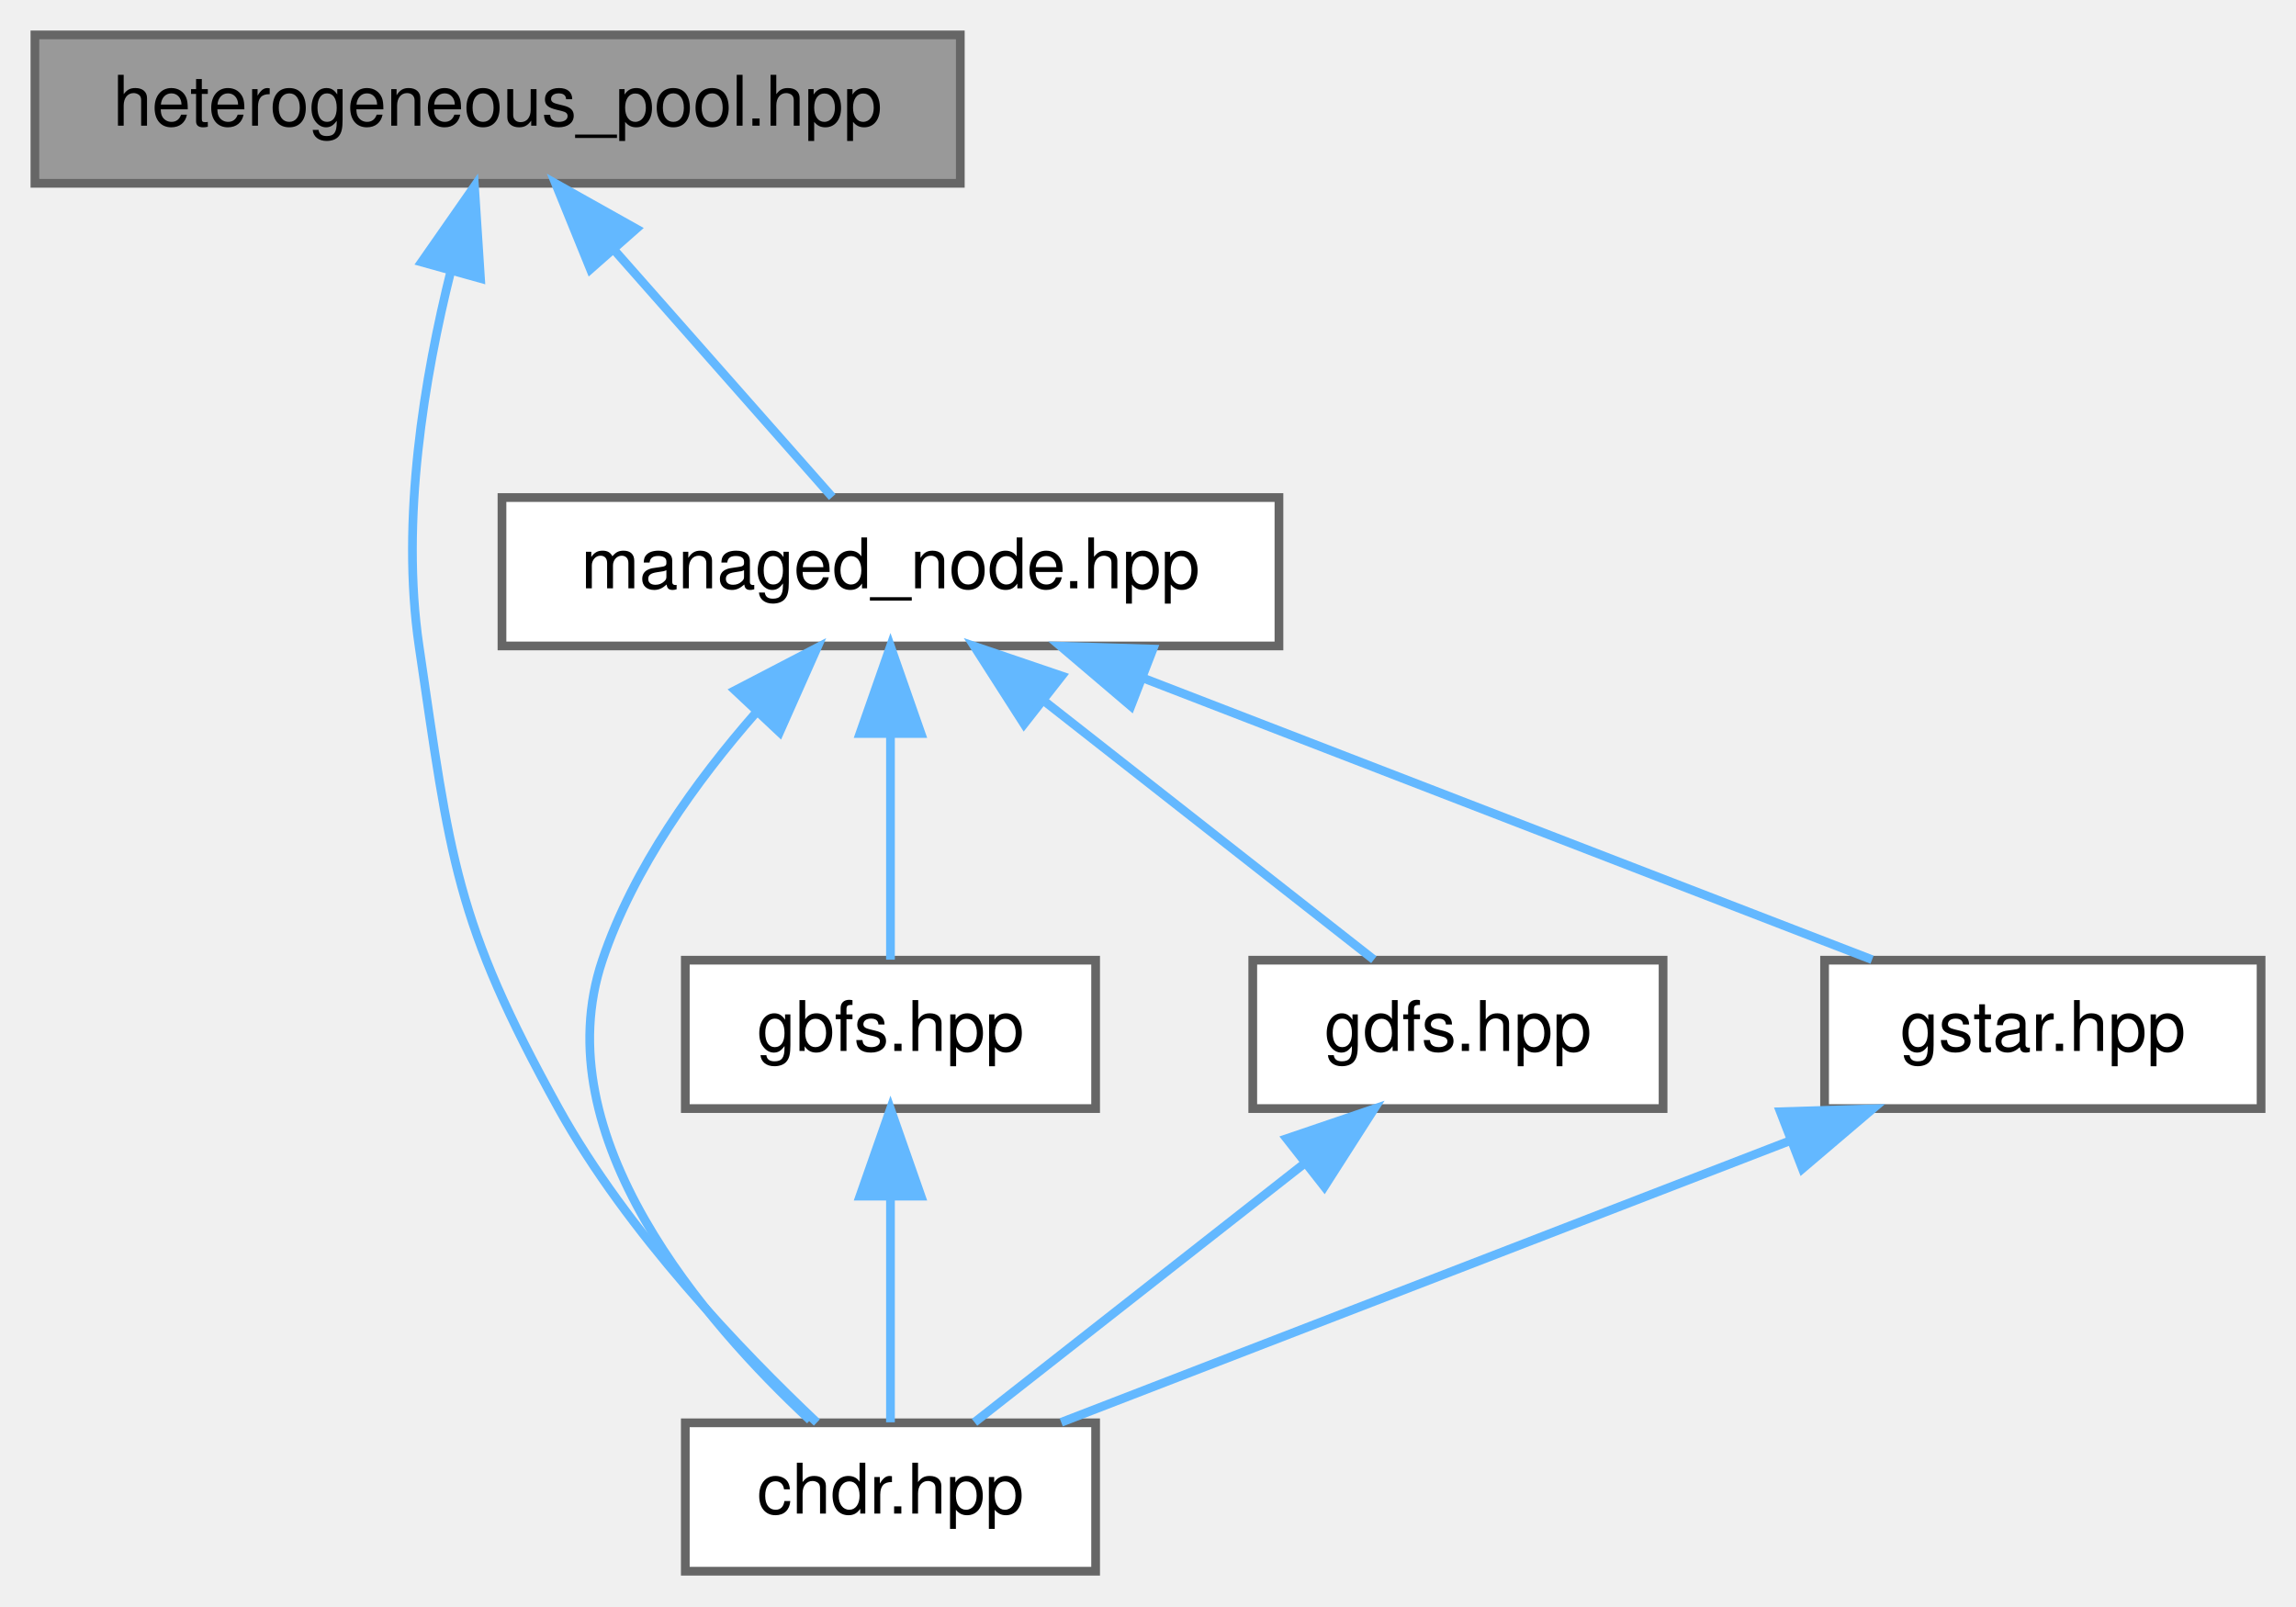
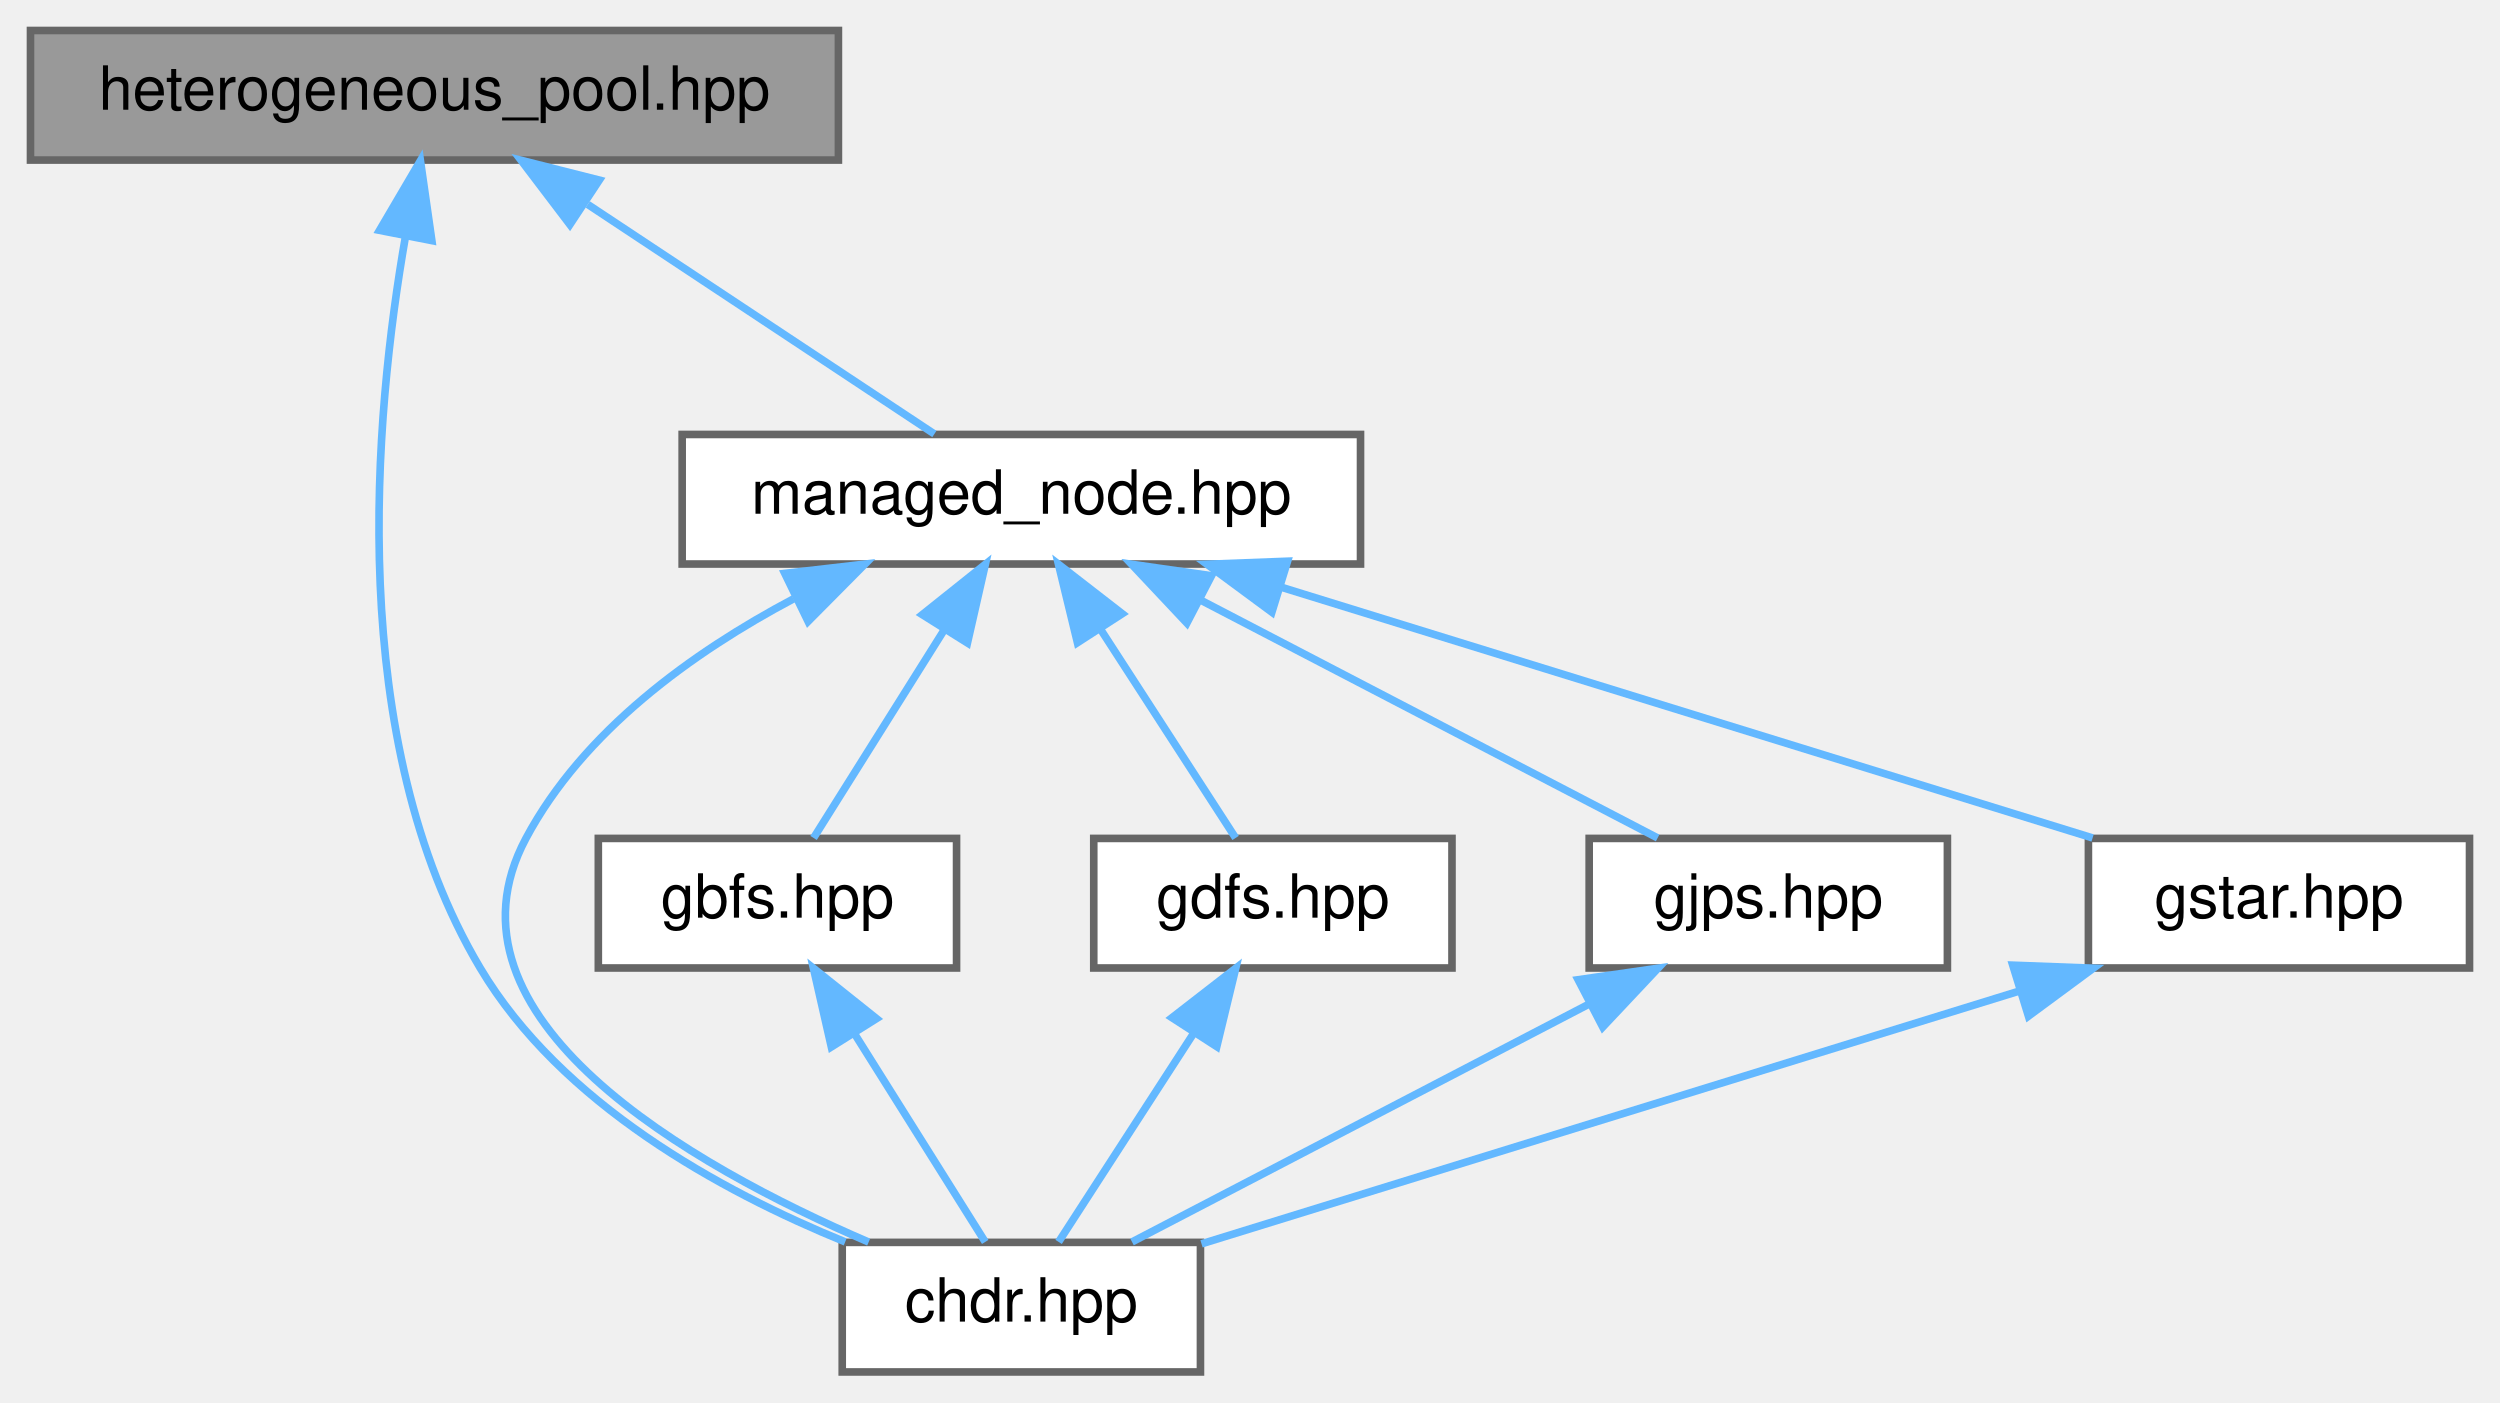
- <svg xmlns="http://www.w3.org/2000/svg" xmlns:xlink="http://www.w3.org/1999/xlink" width="263pt" height="184pt" viewBox="0.00 0.00 263.00 184.00">
+ <svg xmlns="http://www.w3.org/2000/svg" xmlns:xlink="http://www.w3.org/1999/xlink" width="328pt" height="184pt" viewBox="0.00 0.00 328.00 184.00">
  <g id="graph0" class="graph" transform="scale(1 1) rotate(0) translate(4 180)">
    <g id="Node000001" class="node">
      <g id="a_Node000001">
        <a xlink:title=" ">
          <polygon fill="#999999" stroke="#666666" points="106,-176 0,-176 0,-159 106,-159 106,-176" />
          <text text-anchor="middle" x="53" y="-165.6" font-family="Helvetica,sans-Serif" font-size="8.00">heterogeneous_pool.hpp</text>
        </a>
      </g>
    </g>
    <g id="Node000002" class="node">
      <g id="a_Node000002">
        <a xlink:href="../../d9/d96/chdr_8hpp.html" target="_top" xlink:title=" ">
-           <polygon fill="white" stroke="#666666" points="121.5,-17 74.5,-17 74.5,0 121.5,0 121.5,-17" />
-           <text text-anchor="middle" x="98" y="-6.6" font-family="Helvetica,sans-Serif" font-size="8.00">chdr.hpp</text>
+           <polygon fill="white" stroke="#666666" points="153.5,-17 106.5,-17 106.5,0 153.5,0 153.5,-17" />
+           <text text-anchor="middle" x="130" y="-6.6" font-family="Helvetica,sans-Serif" font-size="8.00">chdr.hpp</text>
        </a>
      </g>
    </g>
    <g id="edge1_Node000001_Node000002" class="edge">
      <g id="a_edge1_Node000001_Node000002">
        <a xlink:title=" ">
-           <path fill="none" stroke="#63b8ff" d="M47.65,-148.98C44.63,-136.9 41.86,-120.48 44,-106 47.59,-81.66 48.08,-74.53 60,-53 67.87,-38.79 81,-25.14 89.57,-17.04" />
-           <polygon fill="#63b8ff" stroke="#63b8ff" points="44.29,-149.98 50.35,-158.67 51.04,-148.1 44.29,-149.98" />
+           <path fill="none" stroke="#63b8ff" d="M49.2,-148.99C45.07,-125.38 41.22,-82.87 59,-53 69.57,-35.24 90.49,-23.75 106.89,-17.06" />
+           <polygon fill="#63b8ff" stroke="#63b8ff" points="45.79,-149.78 51.16,-158.92 52.66,-148.43 45.79,-149.78" />
        </a>
      </g>
    </g>
    <g id="Node000003" class="node">
      <g id="a_Node000003">
        <a xlink:href="../../da/deb/managed__node_8hpp.html" target="_top" xlink:title=" ">
-           <polygon fill="white" stroke="#666666" points="142.5,-123 53.5,-123 53.5,-106 142.5,-106 142.5,-123" />
-           <text text-anchor="middle" x="98" y="-112.6" font-family="Helvetica,sans-Serif" font-size="8.00">managed_node.hpp</text>
+           <polygon fill="white" stroke="#666666" points="174.5,-123 85.5,-123 85.5,-106 174.5,-106 174.5,-123" />
+           <text text-anchor="middle" x="130" y="-112.6" font-family="Helvetica,sans-Serif" font-size="8.00">managed_node.hpp</text>
        </a>
      </g>
    </g>
    <g id="edge2_Node000001_Node000003" class="edge">
      <g id="a_edge2_Node000001_Node000003">
        <a xlink:title=" ">
-           <path fill="none" stroke="#63b8ff" d="M66.48,-151.22C74.68,-141.92 84.81,-130.45 91.33,-123.06" />
-           <polygon fill="#63b8ff" stroke="#63b8ff" points="63.63,-149.16 59.64,-158.97 68.88,-153.79 63.63,-149.16" />
+           <path fill="none" stroke="#63b8ff" d="M73.11,-153.18C87.6,-143.58 106.63,-130.98 118.59,-123.06" />
+           <polygon fill="#63b8ff" stroke="#63b8ff" points="70.77,-150.53 64.36,-158.97 74.63,-156.37 70.77,-150.53" />
        </a>
      </g>
    </g>
    <g id="edge3_Node000003_Node000002" class="edge">
      <g id="a_edge3_Node000003_Node000002">
        <a xlink:title=" ">
-           <path fill="none" stroke="#63b8ff" d="M82.59,-98.35C75.79,-90.59 68.55,-80.56 65,-70 58.21,-49.81 76.82,-28.45 88.79,-17.31" />
-           <polygon fill="#63b8ff" stroke="#63b8ff" points="80.2,-100.91 89.6,-105.8 85.3,-96.12 80.2,-100.91" />
+           <path fill="none" stroke="#63b8ff" d="M100.1,-101.43C86.82,-94.39 72.51,-84.07 65,-70 52.44,-46.47 86.54,-27.12 109.97,-17.04" />
+           <polygon fill="#63b8ff" stroke="#63b8ff" points="98.96,-104.77 109.48,-105.99 102.02,-98.47 98.96,-104.77" />
        </a>
      </g>
    </g>
    <g id="Node000004" class="node">
      <g id="a_Node000004">
        <a xlink:href="../../de/d94/gbfs_8hpp.html" target="_top" xlink:title=" ">
          <polygon fill="white" stroke="#666666" points="121.5,-70 74.5,-70 74.5,-53 121.5,-53 121.5,-70" />
          <text text-anchor="middle" x="98" y="-59.6" font-family="Helvetica,sans-Serif" font-size="8.00">gbfs.hpp</text>
        </a>
      </g>
    </g>
    <g id="edge4_Node000003_Node000004" class="edge">
      <g id="a_edge4_Node000003_Node000004">
        <a xlink:title=" ">
-           <path fill="none" stroke="#63b8ff" d="M98,-95.91C98,-87.08 98,-76.85 98,-70.06" />
-           <polygon fill="#63b8ff" stroke="#63b8ff" points="94.5,-95.97 98,-105.97 101.5,-95.97 94.5,-95.97" />
+           <path fill="none" stroke="#63b8ff" d="M119.88,-97.36C114.14,-88.23 107.24,-77.22 102.74,-70.06" />
+           <polygon fill="#63b8ff" stroke="#63b8ff" points="117,-99.36 125.28,-105.97 122.93,-95.64 117,-99.36" />
        </a>
      </g>
    </g>
    <g id="Node000005" class="node">
      <g id="a_Node000005">
        <a xlink:href="../../d4/df2/gdfs_8hpp.html" target="_top" xlink:title=" ">
          <polygon fill="white" stroke="#666666" points="186.5,-70 139.5,-70 139.5,-53 186.5,-53 186.5,-70" />
          <text text-anchor="middle" x="163" y="-59.6" font-family="Helvetica,sans-Serif" font-size="8.00">gdfs.hpp</text>
        </a>
      </g>
    </g>
    <g id="edge6_Node000003_Node000005" class="edge">
      <g id="a_edge6_Node000003_Node000005">
        <a xlink:title=" ">
-           <path fill="none" stroke="#63b8ff" d="M115.68,-99.63C127.82,-90.11 143.47,-77.83 153.37,-70.06" />
-           <polygon fill="#63b8ff" stroke="#63b8ff" points="113.3,-97.05 107.59,-105.97 117.62,-102.56 113.3,-97.05" />
+           <path fill="none" stroke="#63b8ff" d="M140.44,-97.36C146.35,-88.23 153.47,-77.22 158.11,-70.06" />
+           <polygon fill="#63b8ff" stroke="#63b8ff" points="137.36,-95.68 134.87,-105.97 143.24,-99.48 137.36,-95.68" />
        </a>
      </g>
    </g>
    <g id="Node000006" class="node">
      <g id="a_Node000006">
-         <a xlink:href="../../d1/def/gstar_8hpp.html" target="_top" xlink:title=" ">
-           <polygon fill="white" stroke="#666666" points="255,-70 205,-70 205,-53 255,-53 255,-70" />
-           <text text-anchor="middle" x="230" y="-59.6" font-family="Helvetica,sans-Serif" font-size="8.00">gstar.hpp</text>
+         <a xlink:href="../../d3/d3e/gjps_8hpp.html" target="_top" xlink:title=" ">
+           <polygon fill="white" stroke="#666666" points="251.5,-70 204.5,-70 204.5,-53 251.5,-53 251.5,-70" />
+           <text text-anchor="middle" x="228" y="-59.6" font-family="Helvetica,sans-Serif" font-size="8.00">gjps.hpp</text>
        </a>
      </g>
    </g>
    <g id="edge8_Node000003_Node000006" class="edge">
      <g id="a_edge8_Node000003_Node000006">
        <a xlink:title=" ">
-           <path fill="none" stroke="#63b8ff" d="M126.94,-102.32C152.27,-92.53 188.38,-78.58 210.44,-70.06" />
-           <polygon fill="#63b8ff" stroke="#63b8ff" points="125.54,-99.11 117.48,-105.97 128.07,-105.64 125.54,-99.11" />
+           <path fill="none" stroke="#63b8ff" d="M153.51,-101.27C172.17,-91.55 197.68,-78.28 213.48,-70.06" />
+           <polygon fill="#63b8ff" stroke="#63b8ff" points="151.72,-98.25 144.46,-105.97 154.95,-104.46 151.72,-98.25" />
+         </a>
+       </g>
+     </g>
+     <g id="Node000007" class="node">
+       <g id="a_Node000007">
+         <a xlink:href="../../d1/def/gstar_8hpp.html" target="_top" xlink:title=" ">
+           <polygon fill="white" stroke="#666666" points="320,-70 270,-70 270,-53 320,-53 320,-70" />
+           <text text-anchor="middle" x="295" y="-59.6" font-family="Helvetica,sans-Serif" font-size="8.00">gstar.hpp</text>
+         </a>
+       </g>
+     </g>
+     <g id="edge10_Node000003_Node000007" class="edge">
+       <g id="a_edge10_Node000003_Node000007">
+         <a xlink:title=" ">
+           <path fill="none" stroke="#63b8ff" d="M164.09,-102.96C195.83,-93.15 242.36,-78.77 270.55,-70.06" />
+           <polygon fill="#63b8ff" stroke="#63b8ff" points="162.87,-99.68 154.35,-105.97 164.93,-106.37 162.87,-99.68" />
        </a>
      </g>
    </g>
    <g id="edge5_Node000004_Node000002" class="edge">
      <g id="a_edge5_Node000004_Node000002">
        <a xlink:title=" ">
-           <path fill="none" stroke="#63b8ff" d="M98,-42.91C98,-34.08 98,-23.85 98,-17.06" />
-           <polygon fill="#63b8ff" stroke="#63b8ff" points="94.5,-42.97 98,-52.97 101.5,-42.97 94.5,-42.97" />
+           <path fill="none" stroke="#63b8ff" d="M108.12,-44.36C113.86,-35.23 120.76,-24.22 125.26,-17.06" />
+           <polygon fill="#63b8ff" stroke="#63b8ff" points="105.07,-42.64 102.72,-52.97 111,-46.36 105.07,-42.64" />
        </a>
      </g>
    </g>
    <g id="edge7_Node000005_Node000002" class="edge">
      <g id="a_edge7_Node000005_Node000002">
        <a xlink:title=" ">
-           <path fill="none" stroke="#63b8ff" d="M145.32,-46.63C133.18,-37.11 117.53,-24.83 107.63,-17.06" />
-           <polygon fill="#63b8ff" stroke="#63b8ff" points="143.38,-49.56 153.41,-52.97 147.7,-44.05 143.38,-49.56" />
+           <path fill="none" stroke="#63b8ff" d="M152.56,-44.36C146.65,-35.23 139.53,-24.22 134.89,-17.06" />
+           <polygon fill="#63b8ff" stroke="#63b8ff" points="149.76,-46.48 158.13,-52.97 155.64,-42.68 149.76,-46.48" />
        </a>
      </g>
    </g>
    <g id="edge9_Node000006_Node000002" class="edge">
      <g id="a_edge9_Node000006_Node000002">
        <a xlink:title=" ">
-           <path fill="none" stroke="#63b8ff" d="M201.06,-49.32C175.73,-39.53 139.62,-25.58 117.56,-17.06" />
-           <polygon fill="#63b8ff" stroke="#63b8ff" points="199.93,-52.64 210.52,-52.97 202.46,-46.11 199.93,-52.64" />
+           <path fill="none" stroke="#63b8ff" d="M204.49,-48.27C185.83,-38.55 160.32,-25.28 144.52,-17.06" />
+           <polygon fill="#63b8ff" stroke="#63b8ff" points="203.05,-51.46 213.54,-52.97 206.28,-45.25 203.05,-51.46" />
+         </a>
+       </g>
+     </g>
+     <g id="edge11_Node000007_Node000002" class="edge">
+       <g id="a_edge11_Node000007_Node000002">
+         <a xlink:title=" ">
+           <path fill="none" stroke="#63b8ff" d="M260.82,-49.94C228.78,-40.03 181.72,-25.49 153.64,-16.81" />
+           <polygon fill="#63b8ff" stroke="#63b8ff" points="260.07,-53.37 270.65,-52.97 262.13,-46.68 260.07,-53.37" />
        </a>
      </g>
    </g>
  </g>
</svg>
